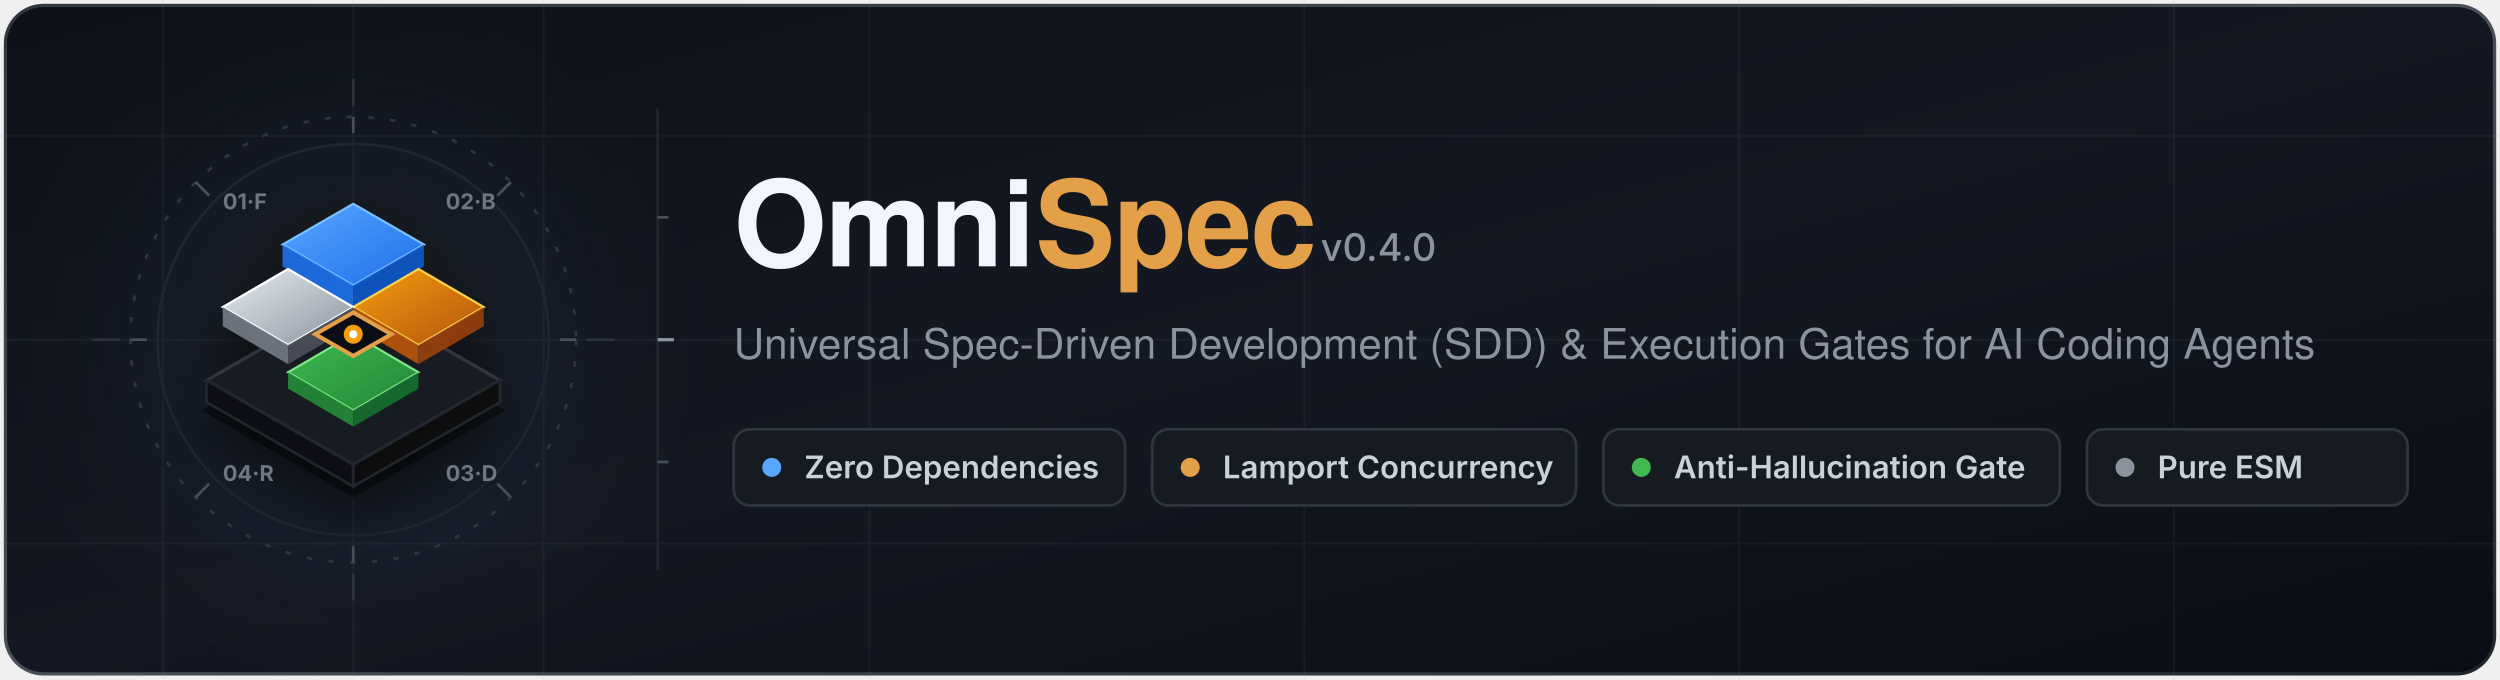
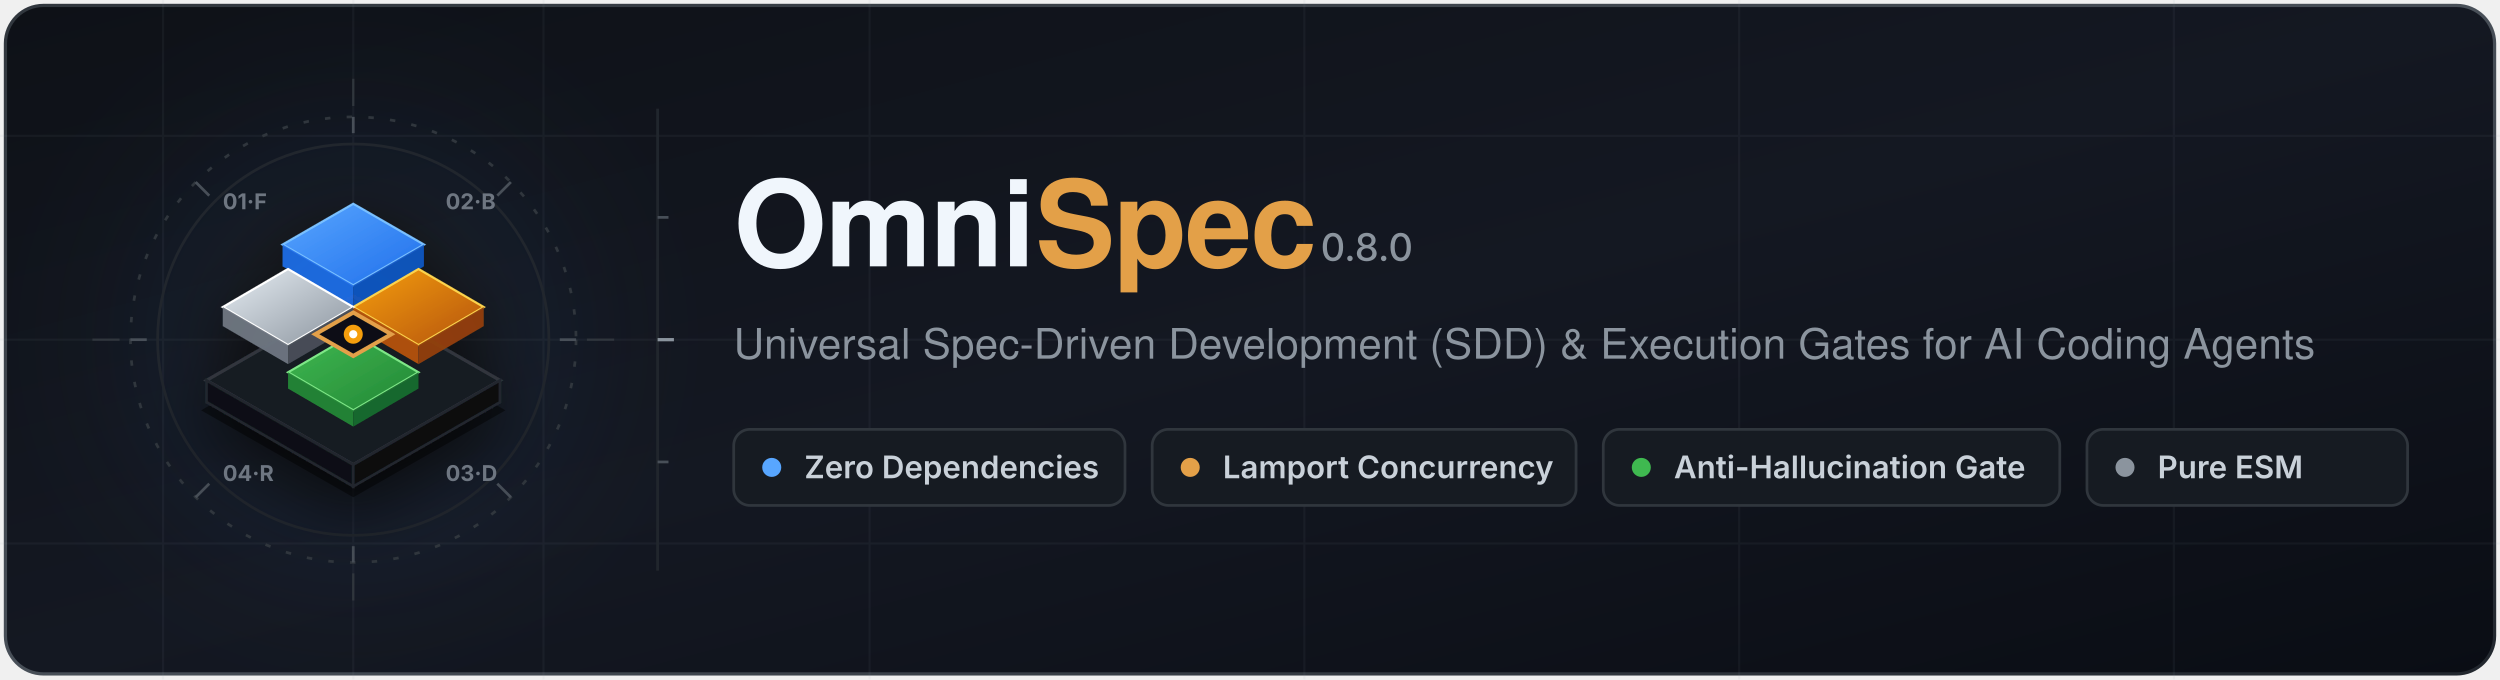
<svg xmlns="http://www.w3.org/2000/svg" viewBox="0 0 920 250" width="100%" height="250" fill="none">
  <defs>
    <linearGradient id="obsidian-bg" x1="0%" y1="0%" x2="100%" y2="100%">
      <stop offset="0%" stop-color="#0E1117" />
      <stop offset="50%" stop-color="#141822" />
      <stop offset="100%" stop-color="#0A0D14" />
    </linearGradient>
    <linearGradient id="border-line" x1="0%" y1="0%" x2="100%" y2="100%">
      <stop offset="0%" stop-color="#30363D" />
      <stop offset="50%" stop-color="#484F58" />
      <stop offset="100%" stop-color="#21262D" />
    </linearGradient>
    <linearGradient id="copper-amber" x1="0%" y1="0%" x2="100%" y2="100%">
      <stop offset="0%" stop-color="#F59E0B" />
      <stop offset="100%" stop-color="#B45309" />
    </linearGradient>
    <linearGradient id="slate-steel" x1="0%" y1="0%" x2="100%" y2="100%">
      <stop offset="0%" stop-color="#58A6FF" />
      <stop offset="100%" stop-color="#1F6FEB" />
    </linearGradient>
    <linearGradient id="sage-olive" x1="0%" y1="0%" x2="100%" y2="100%">
      <stop offset="0%" stop-color="#3FB950" />
      <stop offset="100%" stop-color="#238636" />
    </linearGradient>
    <linearGradient id="titanium-lead" x1="0%" y1="0%" x2="100%" y2="100%">
      <stop offset="0%" stop-color="#E6EDF3" />
      <stop offset="100%" stop-color="#8B949E" />
    </linearGradient>
    <radialGradient id="warm-ambient" cx="130" cy="125" r="140" gradientUnits="userSpaceOnUse">
      <stop offset="0%" stop-color="#F59E0B" stop-opacity="0.08" />
      <stop offset="50%" stop-color="#58A6FF" stop-opacity="0.04" />
      <stop offset="100%" stop-color="#0E1117" stop-opacity="0" />
    </radialGradient>
    <filter id="plinth-shadow" x="-30%" y="-30%" width="160%" height="160%">
      <feDropShadow dx="0" dy="8" stdDeviation="12" flood-color="#000000" flood-opacity="0.6" />
    </filter>
  </defs>
  <rect x="2" y="2" width="916" height="246" rx="14" fill="url(#obsidian-bg)" stroke="url(#border-line)" stroke-width="1.2" />
  <rect x="2" y="2" width="916" height="246" rx="14" fill="url(#warm-ambient)" />
  <g opacity="0.07" stroke="#8B949E" stroke-width="0.8">
    <line x1="60" y1="0" x2="60" y2="250" />
    <line x1="130" y1="0" x2="130" y2="250" />
    <line x1="200" y1="0" x2="200" y2="250" />
    <line x1="320" y1="0" x2="320" y2="250" />
    <line x1="480" y1="0" x2="480" y2="250" />
    <line x1="640" y1="0" x2="640" y2="250" />
    <line x1="800" y1="0" x2="800" y2="250" />
    <line x1="0" y1="50" x2="920" y2="50" />
    <line x1="0" y1="125" x2="920" y2="125" />
    <line x1="0" y1="200" x2="920" y2="200" />
  </g>
  <g transform="translate(130, 125)">
    <circle cx="0" cy="0" r="82" fill="none" stroke="#30363D" stroke-width="1" stroke-dasharray="2,6" />
    <circle cx="0" cy="0" r="72" fill="none" stroke="#21262D" stroke-width="1" />
    <g stroke="#484F58" stroke-width="1">
      <line x1="0" y1="-82" x2="0" y2="-76" />
      <line x1="0" y1="82" x2="0" y2="76" />
      <line x1="-82" y1="0" x2="-76" y2="0" />
      <line x1="82" y1="0" x2="76" y2="0" />
      <line x1="58" y1="-58" x2="53" y2="-53" />
      <line x1="-58" y1="-58" x2="-53" y2="-53" />
      <line x1="58" y1="58" x2="53" y2="53" />
      <line x1="-58" y1="58" x2="-53" y2="53" />
    </g>
    <g stroke="#30363D" stroke-width="0.8">
      <line x1="-96" y1="0" x2="-86" y2="0" />
      <line x1="86" y1="0" x2="96" y2="0" />
      <line x1="0" y1="-96" x2="0" y2="-86" />
      <line x1="0" y1="86" x2="0" y2="96" />
    </g>
    <g filter="url(#plinth-shadow)">
      <polygon points="0,58 56,26 0,-6 -56,26" fill="#000000" opacity="0.45" />
      <polygon points="0,-16 54,15 0,46 -54,15" fill="#161B22" stroke="#30363D" stroke-width="1.2" />
      <polygon points="-54,15 0,46 0,54 -54,23" fill="#0D1117" stroke="#21262D" stroke-width="1" />
      <polygon points="0,46 54,15 54,23 0,54" fill="#090C10" stroke="#21262D" stroke-width="1" />
      <g transform="translate(0, -18)">
        <polygon points="0,-32 26,-17 0,-2 -26,-17" fill="url(#slate-steel)" stroke="#79C0FF" stroke-width="0.8" />
        <polygon points="-26,-17 0,-2 0,6 -26,-9" fill="#1F6FEB" opacity="0.9" />
        <polygon points="0,-2 26,-17 26,-9 0,6" fill="#1158C7" opacity="0.9" />
      </g>
      <g transform="translate(24, -4)">
        <polygon points="0,-22 24,-8 0,6 -24,-8" fill="url(#copper-amber)" stroke="#FCD34D" stroke-width="0.8" />
        <polygon points="-24,-8 0,6 0,13 -24,-1" fill="#B45309" opacity="0.95" />
        <polygon points="0,6 24,-8 24,-1 0,13" fill="#92400E" opacity="0.95" />
      </g>
      <g transform="translate(0, 10)">
        <polygon points="0,-12 24,2 0,16 -24,2" fill="url(#sage-olive)" stroke="#7EE787" stroke-width="0.8" />
        <polygon points="-24,2 0,16 0,22 -24,8" fill="#238636" opacity="0.95" />
        <polygon points="0,16 24,2 24,8 0,22" fill="#196C2E" opacity="0.95" />
      </g>
      <g transform="translate(-24, -4)">
        <polygon points="0,-22 24,-8 0,6 -24,-8" fill="url(#titanium-lead)" stroke="#FFFFFF" stroke-width="0.8" />
        <polygon points="-24,-8 0,6 0,13 -24,-1" fill="#6E7681" opacity="0.95" />
        <polygon points="0,6 24,-8 24,-1 0,13" fill="#484F58" opacity="0.95" />
      </g>
      <polygon points="0,-10 14,-2 0,6 -14,-2" fill="#0D1117" stroke="#E3A048" stroke-width="1.5" />
      <circle cx="0" cy="-2" r="3.5" fill="#F59E0B" />
      <circle cx="0" cy="-2" r="1.5" fill="#FFFFFF" />
    </g>
    <text x="-48" y="-48" font-family="-apple-system, BlinkMacSystemFont, 'SF Mono', monospace" font-size="8" font-weight="700" fill="#6E7681">01·F</text>
    <text x="34" y="-48" font-family="-apple-system, BlinkMacSystemFont, 'SF Mono', monospace" font-size="8" font-weight="700" fill="#6E7681">02·B</text>
    <text x="34" y="52" font-family="-apple-system, BlinkMacSystemFont, 'SF Mono', monospace" font-size="8" font-weight="700" fill="#6E7681">03·D</text>
    <text x="-48" y="52" font-family="-apple-system, BlinkMacSystemFont, 'SF Mono', monospace" font-size="8" font-weight="700" fill="#6E7681">04·R</text>
  </g>
  <line x1="242" y1="40" x2="242" y2="210" stroke="#21262D" stroke-width="1" />
  <line x1="242" y1="80" x2="246" y2="80" stroke="#484F58" stroke-width="1" />
  <line x1="242" y1="125" x2="248" y2="125" stroke="#8B949E" stroke-width="1.2" />
  <line x1="242" y1="170" x2="246" y2="170" stroke="#484F58" stroke-width="1" />
  <g transform="translate(270, 56)">
    <g>
      <text x="0" y="42" font-family="-apple-system, BlinkMacSystemFont, 'Segoe UI', Helvetica, Arial, sans-serif" font-size="44" font-weight="800" letter-spacing="-0.5" fill="#F0F6FC">
        Omni<tspan fill="#E3A048">Spec</tspan>
      </text>
-       <text x="216" y="40" font-family="-apple-system, BlinkMacSystemFont, 'SF Mono', monospace" font-size="14" font-weight="500" fill="#8B949E">v0.4.0</text>
+       <text x="216" y="40" font-family="-apple-system, BlinkMacSystemFont, 'SF Mono', monospace" font-size="14" font-weight="500" fill="#8B949E">0.8.0</text>
    </g>
    <text x="0" y="76" font-family="-apple-system, BlinkMacSystemFont, 'Segoe UI', Helvetica, Arial, sans-serif" font-size="15.5" font-weight="450" fill="#8B949E" letter-spacing="0.1">
      Universal Spec-Driven Development (SDD) &amp; Execution Gates for AI Coding Agents
    </text>
    <g transform="translate(0, 102)">
      <g>
        <rect x="0" y="0" width="144" height="28" rx="6" fill="#161B22" stroke="#30363D" stroke-width="1" />
        <circle cx="14" cy="14" r="3.5" fill="#58A6FF" />
        <text x="26" y="18" font-family="-apple-system, BlinkMacSystemFont, 'Segoe UI', sans-serif" font-size="11.5" font-weight="600" fill="#C9D1D9">Zero Dependencies</text>
      </g>
      <g transform="translate(154, 0)">
        <rect x="0" y="0" width="156" height="28" rx="6" fill="#161B22" stroke="#30363D" stroke-width="1" />
        <circle cx="14" cy="14" r="3.5" fill="#E3A048" />
        <text x="26" y="18" font-family="-apple-system, BlinkMacSystemFont, 'Segoe UI', sans-serif" font-size="11.5" font-weight="600" fill="#C9D1D9">Lamport Concurrency</text>
      </g>
      <g transform="translate(320, 0)">
        <rect x="0" y="0" width="168" height="28" rx="6" fill="#161B22" stroke="#30363D" stroke-width="1" />
        <circle cx="14" cy="14" r="3.5" fill="#3FB950" />
        <text x="26" y="18" font-family="-apple-system, BlinkMacSystemFont, 'Segoe UI', sans-serif" font-size="11.5" font-weight="600" fill="#C9D1D9">Anti-Hallucination Gate</text>
      </g>
      <g transform="translate(498, 0)">
        <rect x="0" y="0" width="118" height="28" rx="6" fill="#161B22" stroke="#30363D" stroke-width="1" />
        <circle cx="14" cy="14" r="3.5" fill="#8B949E" />
        <text x="26" y="18" font-family="-apple-system, BlinkMacSystemFont, 'Segoe UI', sans-serif" font-size="11.5" font-weight="600" fill="#C9D1D9">Pure ESM</text>
      </g>
    </g>
  </g>
</svg>
